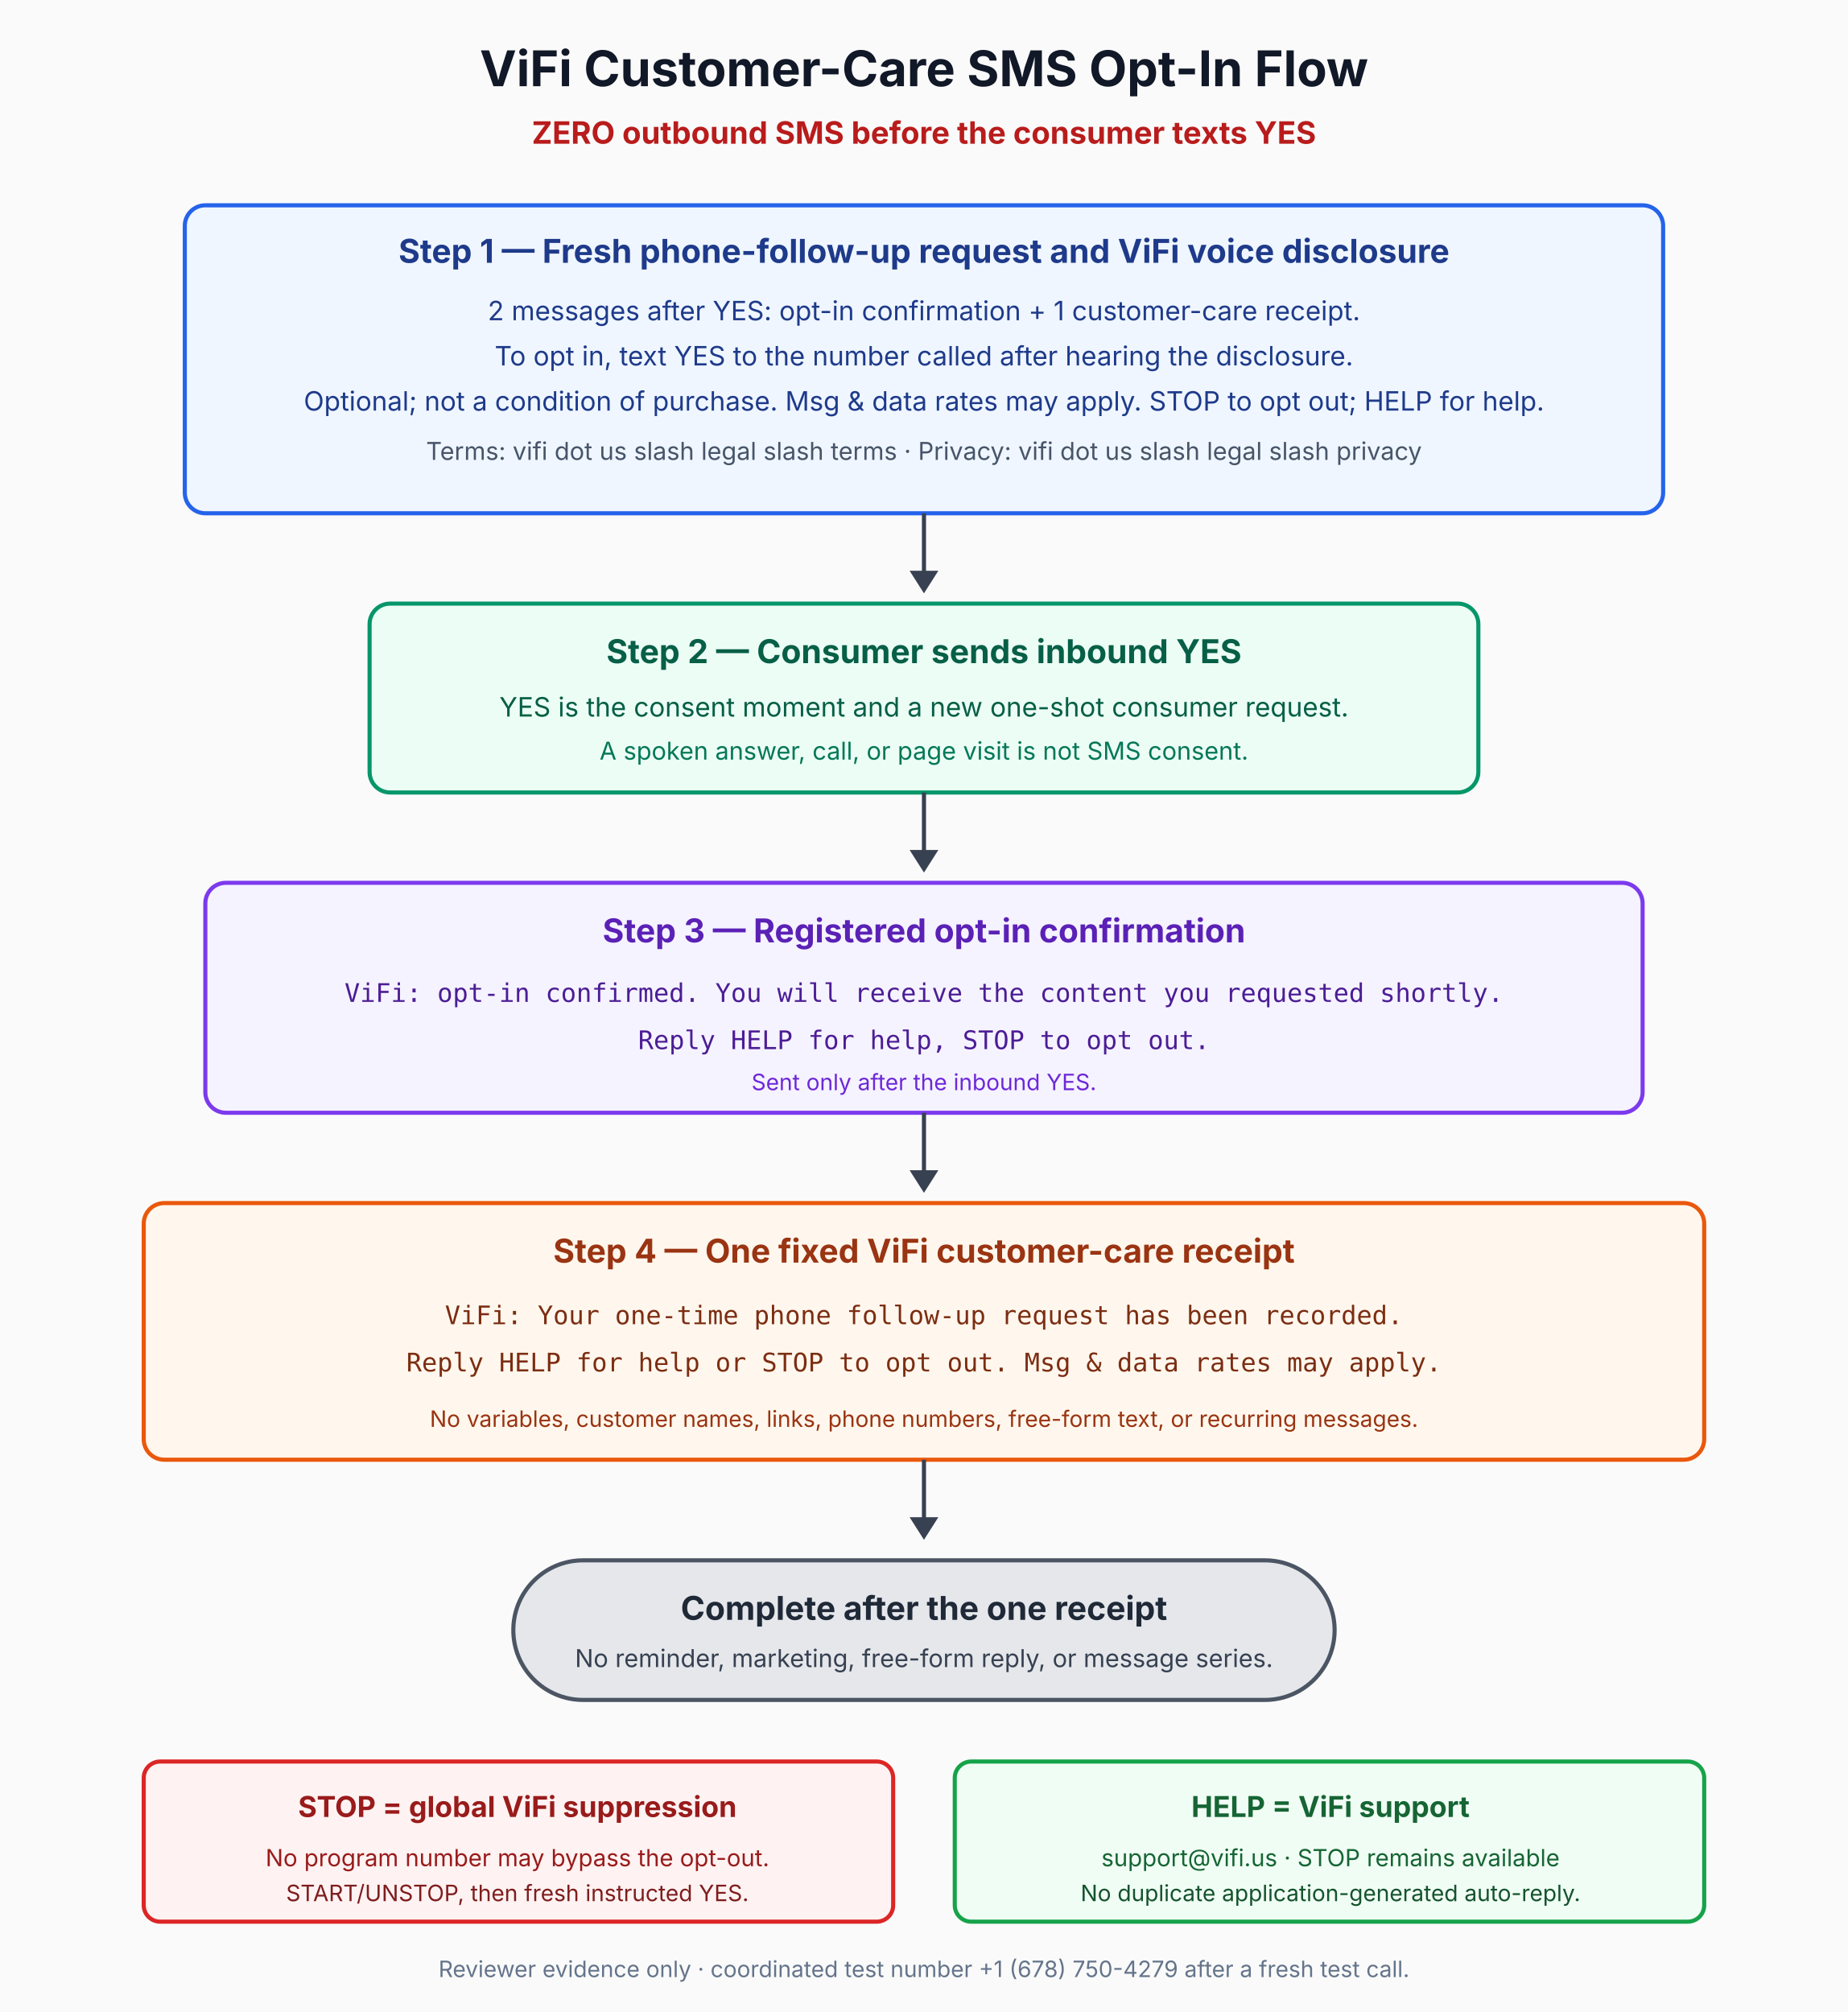
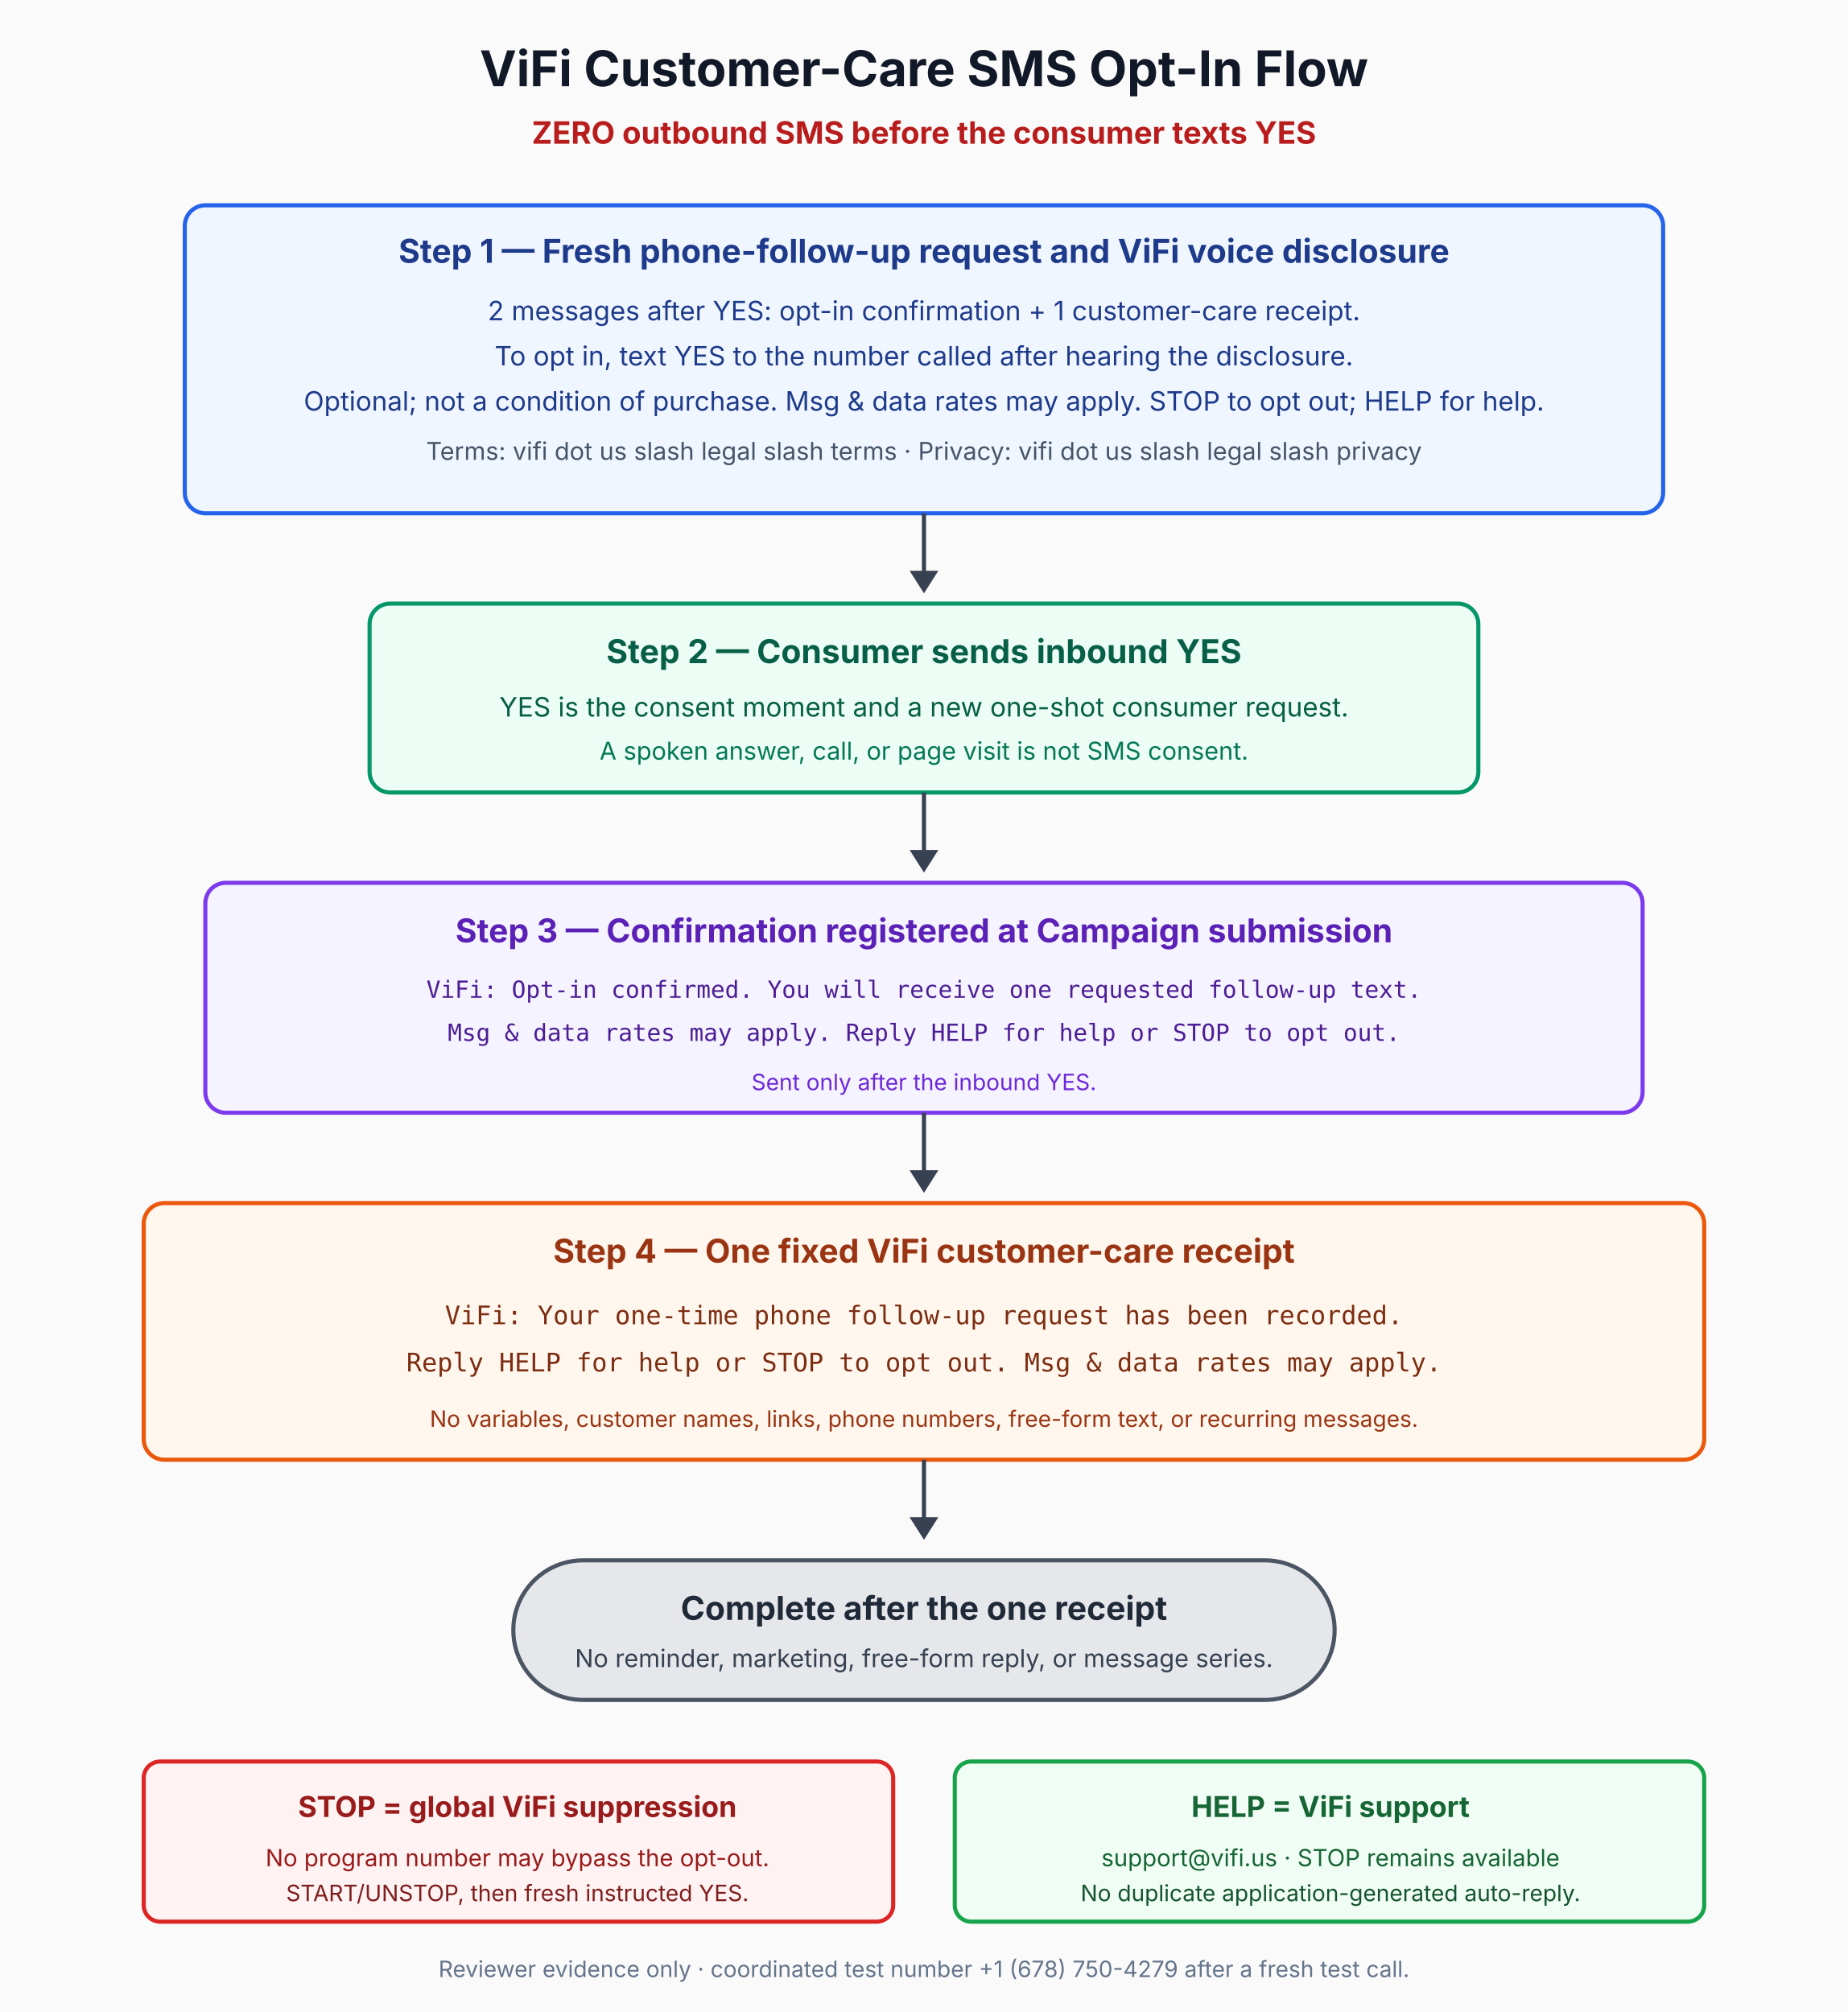
<svg xmlns="http://www.w3.org/2000/svg" viewBox="0 0 900 980" font-family="system-ui, -apple-system, BlinkMacSystemFont, 'Segoe UI', sans-serif" role="img" aria-labelledby="title description">
  <rect width="900" height="980" fill="#fafafa" />
  <text x="450" y="42" text-anchor="middle" font-size="24" font-weight="700" fill="#111827">ViFi Customer-Care SMS Opt-In Flow</text>
  <text x="450" y="70" text-anchor="middle" font-size="15" font-weight="700" fill="#b91c1c">ZERO outbound SMS before the consumer texts YES</text>
  <rect x="90" y="100" width="720" height="150" rx="10" fill="#eff6ff" stroke="#2563eb" stroke-width="2" />
  <text x="450" y="128" text-anchor="middle" font-size="16" font-weight="700" fill="#1e3a8a">Step 1 — Fresh phone-follow-up request and ViFi voice disclosure</text>
  <text x="450" y="156" text-anchor="middle" font-size="13" fill="#1e3a8a">2 messages after YES: opt-in confirmation + 1 customer-care receipt.</text>
  <text x="450" y="178" text-anchor="middle" font-size="13" fill="#1e3a8a">To opt in, text YES to the number called after hearing the disclosure.</text>
  <text x="450" y="200" text-anchor="middle" font-size="13" fill="#1e3a8a">Optional; not a condition of purchase. Msg &amp; data rates may apply. STOP to opt out; HELP for help.</text>
  <text x="450" y="224" text-anchor="middle" font-size="12" fill="#475569">Terms: vifi dot us slash legal slash terms  ·  Privacy: vifi dot us slash legal slash privacy</text>
  <line x1="450" y1="250" x2="450" y2="284" stroke="#374151" stroke-width="2" />
  <polygon points="443,278 457,278 450,289" fill="#374151" />
  <rect x="180" y="294" width="540" height="92" rx="10" fill="#ecfdf5" stroke="#059669" stroke-width="2" />
  <text x="450" y="323" text-anchor="middle" font-size="16" font-weight="700" fill="#065f46">Step 2 — Consumer sends inbound YES</text>
  <text x="450" y="349" text-anchor="middle" font-size="13" fill="#065f46">YES is the consent moment and a new one-shot consumer request.</text>
  <text x="450" y="370" text-anchor="middle" font-size="12" fill="#047857">A spoken answer, call, or page visit is not SMS consent.</text>
  <line x1="450" y1="386" x2="450" y2="420" stroke="#374151" stroke-width="2" />
  <polygon points="443,414 457,414 450,425" fill="#374151" />
  <rect x="100" y="430" width="700" height="112" rx="10" fill="#f5f3ff" stroke="#7c3aed" stroke-width="2" />
-   <text x="450" y="459" text-anchor="middle" font-size="16" font-weight="700" fill="#5b21b6">Step 3 — Registered opt-in confirmation</text>
-   <text x="450" y="488" text-anchor="middle" font-size="12.5" font-family="ui-monospace, SFMono-Regular, Menlo, monospace" fill="#4c1d95">ViFi: opt-in confirmed. You will receive the content you requested shortly.</text>
-   <text x="450" y="511" text-anchor="middle" font-size="12.5" font-family="ui-monospace, SFMono-Regular, Menlo, monospace" fill="#4c1d95">Reply HELP for help, STOP to opt out.</text>
+   <text x="450" y="459" text-anchor="middle" font-size="16" font-weight="700" fill="#5b21b6">Step 3 — Confirmation registered at Campaign submission</text>
+   <text x="450" y="486" text-anchor="middle" font-size="11.5" font-family="ui-monospace, SFMono-Regular, Menlo, monospace" fill="#4c1d95">ViFi: Opt-in confirmed. You will receive one requested follow-up text.</text>
+   <text x="450" y="507" text-anchor="middle" font-size="11.5" font-family="ui-monospace, SFMono-Regular, Menlo, monospace" fill="#4c1d95">Msg &amp; data rates may apply. Reply HELP for help or STOP to opt out.</text>
  <text x="450" y="531" text-anchor="middle" font-size="11" fill="#6d28d9">Sent only after the inbound YES.</text>
  <line x1="450" y1="542" x2="450" y2="576" stroke="#374151" stroke-width="2" />
  <polygon points="443,570 457,570 450,581" fill="#374151" />
  <rect x="70" y="586" width="760" height="125" rx="10" fill="#fff7ed" stroke="#ea580c" stroke-width="2" />
  <text x="450" y="615" text-anchor="middle" font-size="16" font-weight="700" fill="#9a3412">Step 4 — One fixed ViFi customer-care receipt</text>
  <text x="450" y="645" text-anchor="middle" font-size="12.5" font-family="ui-monospace, SFMono-Regular, Menlo, monospace" fill="#7c2d12">ViFi: Your one-time phone follow-up request has been recorded.</text>
  <text x="450" y="668" text-anchor="middle" font-size="12.5" font-family="ui-monospace, SFMono-Regular, Menlo, monospace" fill="#7c2d12">Reply HELP for help or STOP to opt out. Msg &amp; data rates may apply.</text>
  <text x="450" y="695" text-anchor="middle" font-size="11" fill="#9a3412">No variables, customer names, links, phone numbers, free-form text, or recurring messages.</text>
  <line x1="450" y1="711" x2="450" y2="745" stroke="#374151" stroke-width="2" />
  <polygon points="443,739 457,739 450,750" fill="#374151" />
  <rect x="250" y="760" width="400" height="68" rx="34" fill="#e5e7eb" stroke="#4b5563" stroke-width="2" />
  <text x="450" y="789" text-anchor="middle" font-size="16" font-weight="700" fill="#1f2937">Complete after the one receipt</text>
  <text x="450" y="812" text-anchor="middle" font-size="12" fill="#374151">No reminder, marketing, free-form reply, or message series.</text>
  <rect x="70" y="858" width="365" height="78" rx="8" fill="#fef2f2" stroke="#dc2626" stroke-width="2" />
  <text x="252" y="885" text-anchor="middle" font-size="14" font-weight="700" fill="#991b1b">STOP = global ViFi suppression</text>
  <text x="252" y="909" text-anchor="middle" font-size="11.5" fill="#991b1b">No program number may bypass the opt-out.</text>
  <text x="252" y="926" text-anchor="middle" font-size="11" fill="#7f1d1d">START/UNSTOP, then fresh instructed YES.</text>
  <rect x="465" y="858" width="365" height="78" rx="8" fill="#f0fdf4" stroke="#16a34a" stroke-width="2" />
  <text x="648" y="885" text-anchor="middle" font-size="14" font-weight="700" fill="#166534">HELP = ViFi support</text>
  <text x="648" y="909" text-anchor="middle" font-size="11.5" fill="#166534">support@vifi.us · STOP remains available</text>
  <text x="648" y="926" text-anchor="middle" font-size="11" fill="#14532d">No duplicate application-generated auto-reply.</text>
  <text x="450" y="963" text-anchor="middle" font-size="11" fill="#64748b">Reviewer evidence only · coordinated test number +1 (678) 750-4279 after a fresh test call.</text>
</svg>
